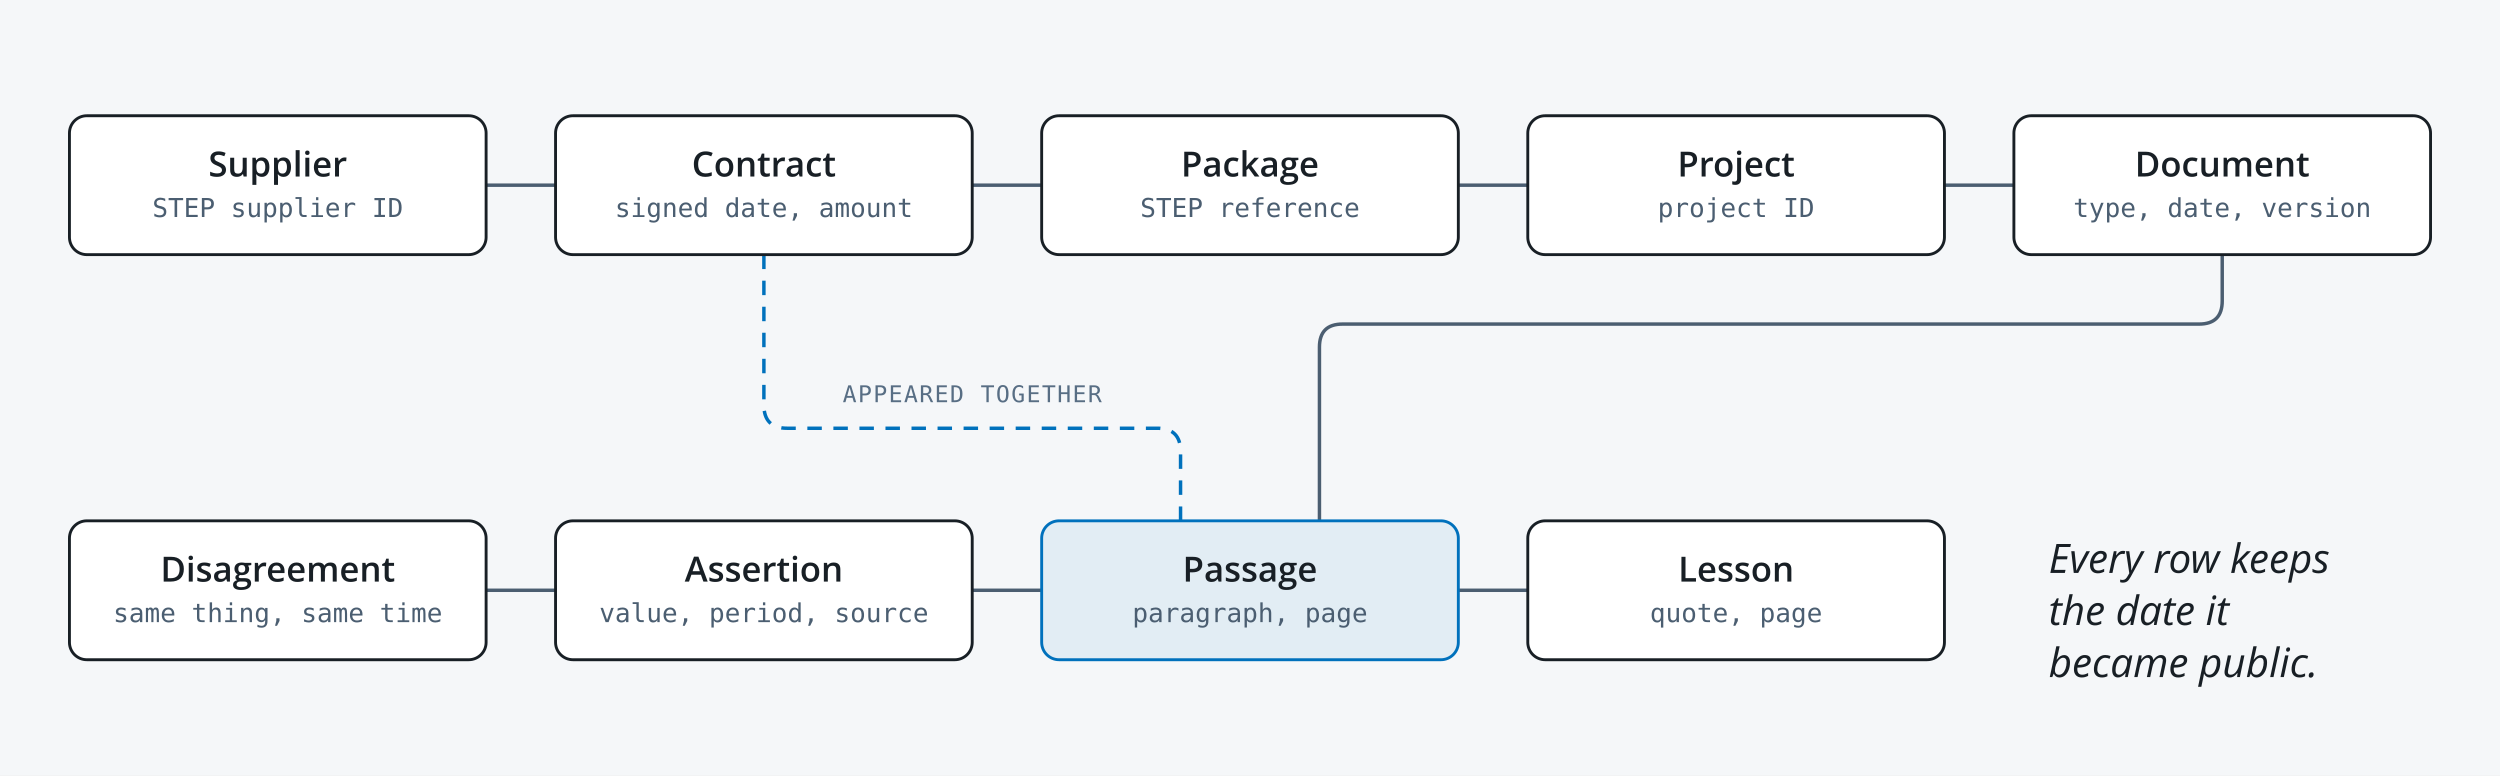
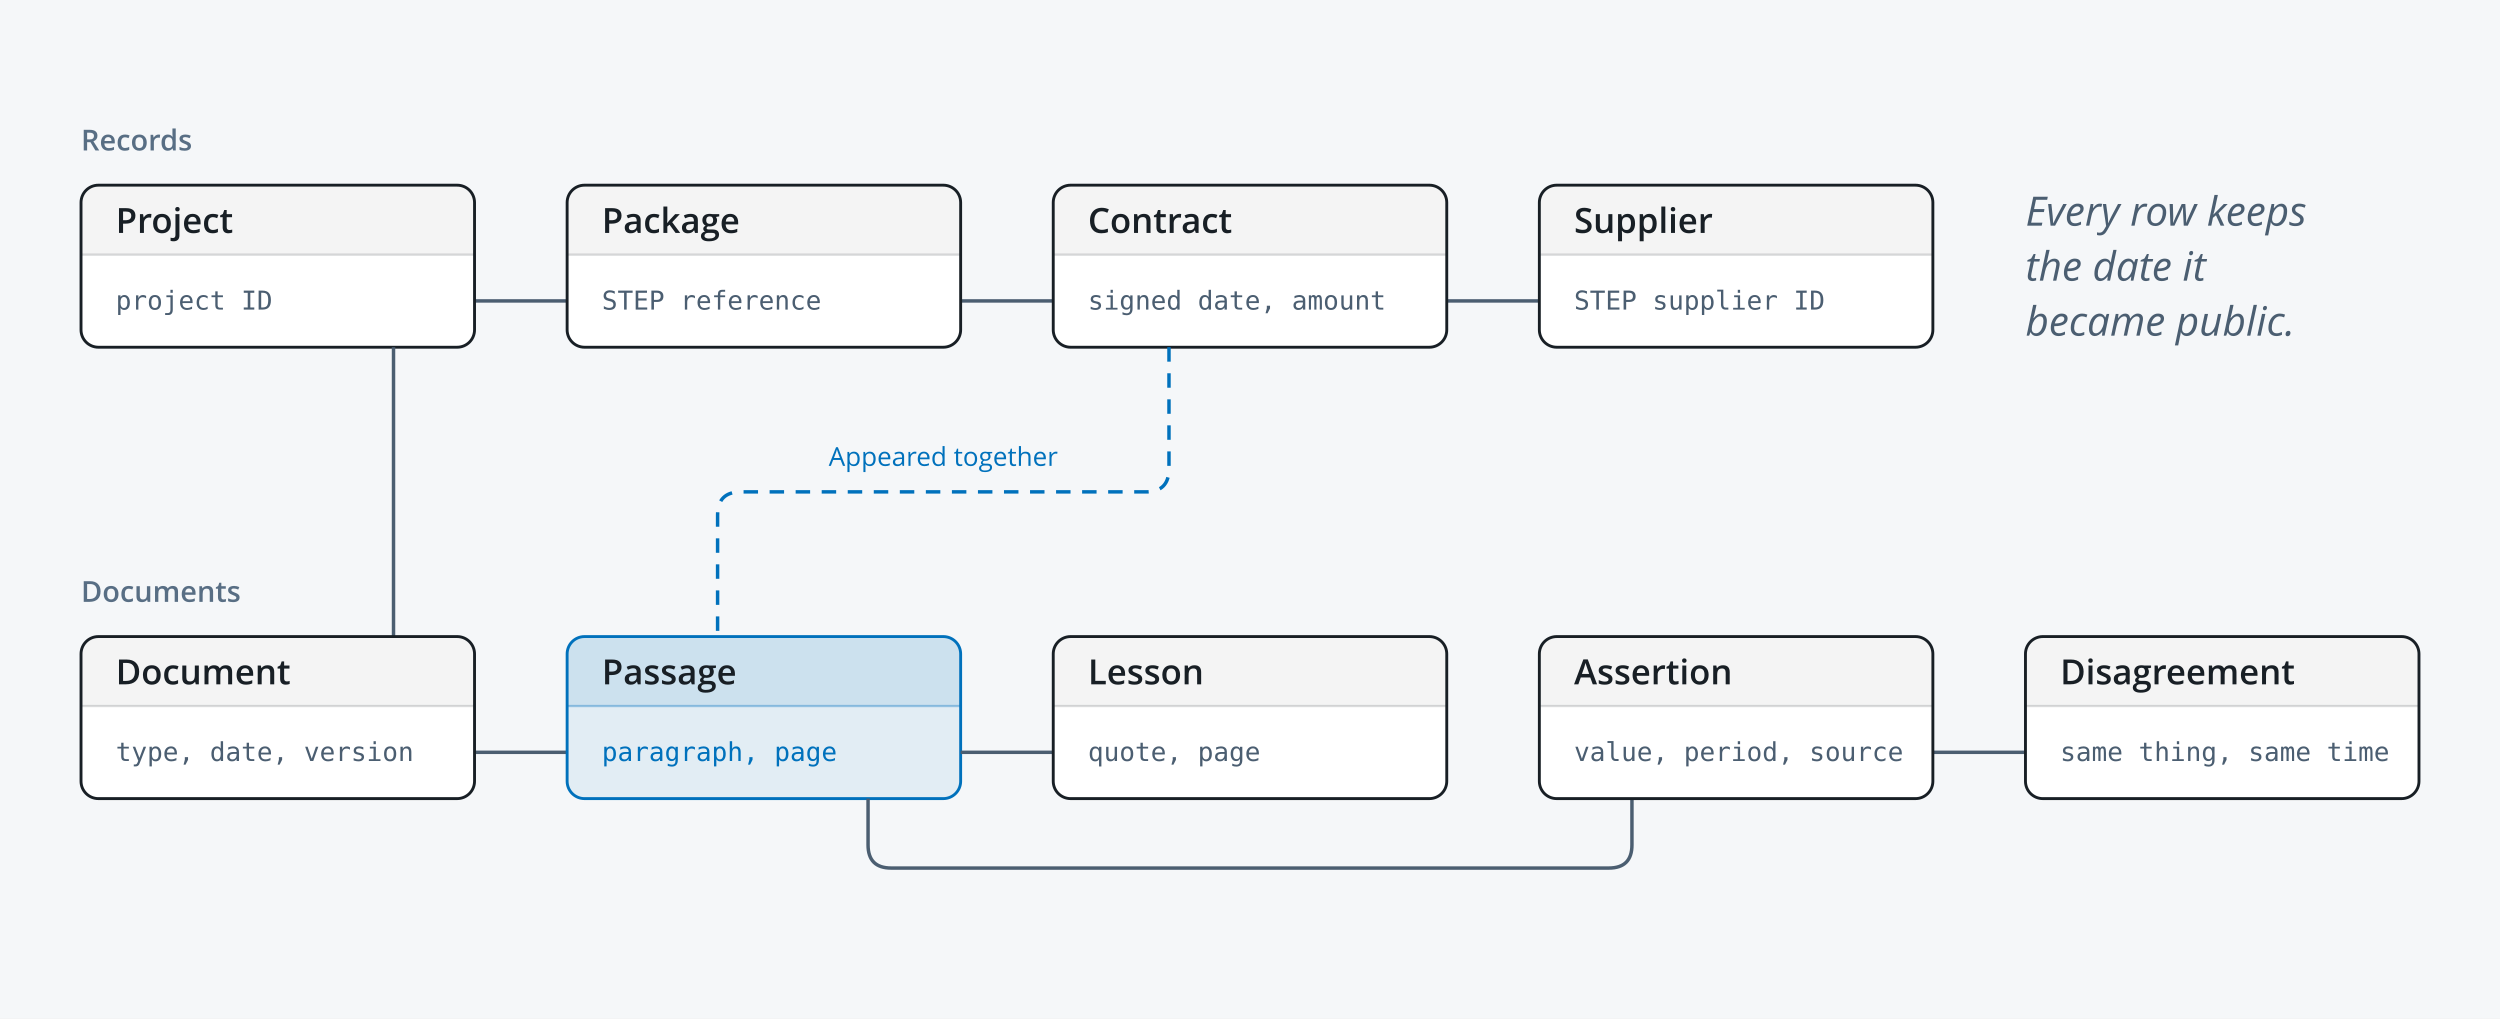
- <svg xmlns="http://www.w3.org/2000/svg" viewBox="0 0 864 268" role="img" aria-labelledby="knowledge-model-title knowledge-model-desc" id="knowledge-model-root">
+ <svg xmlns="http://www.w3.org/2000/svg" viewBox="0 0 864 352" role="img" aria-labelledby="knowledge-model-title knowledge-model-desc" data-motion-root="" data-motion-mode="none" data-step-count="6" id="knowledge-model-root">
  <defs>
    <style>#knowledge-model-root { font-family: 'Open Sans', system-ui, sans-serif; color: #181f25; }
      #knowledge-model-root .diagram-container { width: 100%; overflow-x: auto; }
      @media print {
#knowledge-model-root .diagram-container { overflow-x: visible; }
}</style>
    <marker id="knowledge-model-arrow" markerWidth="8" markerHeight="6" refX="7" refY="3" orient="auto">
      <polygon points="0 0, 8 3, 0 6" fill="#4b5e71" />
    </marker>
    <marker id="knowledge-model-arrow-accent" markerWidth="8" markerHeight="6" refX="7" refY="3" orient="auto">
      <polygon points="0 0, 8 3, 0 6" fill="#0071bc" />
    </marker>
    <marker id="knowledge-model-arrow-link" markerWidth="8" markerHeight="6" refX="7" refY="3" orient="auto">
      <polygon points="0 0, 8 3, 0 6" fill="#01707e" />
    </marker>
  </defs>
  <rect width="100%" height="100%" fill="#f5f7f9" />
-   <path d="M168,64 H192" fill="none" stroke="#4b5e71" stroke-width="1.2" />
-   <path d="M336,64 H360" fill="none" stroke="#4b5e71" stroke-width="1.2" />
-   <path d="M504,64 H528" fill="none" stroke="#4b5e71" stroke-width="1.2" />
-   <path d="M672,64 H696" fill="none" stroke="#4b5e71" stroke-width="1.2" />
-   <path d="M168,204 H192" fill="none" stroke="#4b5e71" stroke-width="1.2" />
-   <path d="M336,204 H360" fill="none" stroke="#4b5e71" stroke-width="1.2" />
-   <path d="M504,204 H528" fill="none" stroke="#4b5e71" stroke-width="1.2" />
-   <path d="M768,88 V104 Q768,112 760,112 H464 Q456,112 456,120 V180" fill="none" stroke="#4b5e71" stroke-width="1.2" />
-   <path d="M264,88 V140 Q264,148 272,148 H400 Q408,148 408,156 V180" fill="none" stroke="#0071bc" stroke-width="1.2" stroke-dasharray="5,4" />
-   <rect x="286" y="130" width="100" height="12" rx="2" fill="#f5f7f9" />
-   <text x="336" y="139" fill="#586e84" font-size="8" font-family="'Roboto Mono', ui-monospace, monospace" text-anchor="middle" letter-spacing="0.06em">APPEARED TOGETHER</text>
-   <rect x="24" y="40" width="144" height="48" rx="6" fill="#f5f7f9" />
-   <rect x="24" y="40" width="144" height="48" rx="6" fill="#ffffff" stroke="#181f25" stroke-width="1" />
-   <text x="96" y="61" fill="#181f25" font-size="12" font-weight="600" font-family="'Open Sans', system-ui, sans-serif" text-anchor="middle">Supplier</text>
-   <text x="96" y="75" fill="#4b5e71" font-size="9" font-family="'Roboto Mono', ui-monospace, monospace" text-anchor="middle">STEP supplier ID</text>
-   <rect x="192" y="40" width="144" height="48" rx="6" fill="#f5f7f9" />
-   <rect x="192" y="40" width="144" height="48" rx="6" fill="#ffffff" stroke="#181f25" stroke-width="1" />
-   <text x="264" y="61" fill="#181f25" font-size="12" font-weight="600" font-family="'Open Sans', system-ui, sans-serif" text-anchor="middle">Contract</text>
-   <text x="264" y="75" fill="#4b5e71" font-size="9" font-family="'Roboto Mono', ui-monospace, monospace" text-anchor="middle">signed date, amount</text>
-   <rect x="360" y="40" width="144" height="48" rx="6" fill="#f5f7f9" />
-   <rect x="360" y="40" width="144" height="48" rx="6" fill="#ffffff" stroke="#181f25" stroke-width="1" />
-   <text x="432" y="61" fill="#181f25" font-size="12" font-weight="600" font-family="'Open Sans', system-ui, sans-serif" text-anchor="middle">Package</text>
-   <text x="432" y="75" fill="#4b5e71" font-size="9" font-family="'Roboto Mono', ui-monospace, monospace" text-anchor="middle">STEP reference</text>
-   <rect x="528" y="40" width="144" height="48" rx="6" fill="#f5f7f9" />
-   <rect x="528" y="40" width="144" height="48" rx="6" fill="#ffffff" stroke="#181f25" stroke-width="1" />
-   <text x="600" y="61" fill="#181f25" font-size="12" font-weight="600" font-family="'Open Sans', system-ui, sans-serif" text-anchor="middle">Project</text>
-   <text x="600" y="75" fill="#4b5e71" font-size="9" font-family="'Roboto Mono', ui-monospace, monospace" text-anchor="middle">project ID</text>
-   <rect x="696" y="40" width="144" height="48" rx="6" fill="#f5f7f9" />
-   <rect x="696" y="40" width="144" height="48" rx="6" fill="#ffffff" stroke="#181f25" stroke-width="1" />
-   <text x="768" y="61" fill="#181f25" font-size="12" font-weight="600" font-family="'Open Sans', system-ui, sans-serif" text-anchor="middle">Document</text>
-   <text x="768" y="75" fill="#4b5e71" font-size="9" font-family="'Roboto Mono', ui-monospace, monospace" text-anchor="middle">type, date, version</text>
-   <rect x="24" y="180" width="144" height="48" rx="6" fill="#f5f7f9" />
-   <rect x="24" y="180" width="144" height="48" rx="6" fill="#ffffff" stroke="#181f25" stroke-width="1" />
-   <text x="96" y="201" fill="#181f25" font-size="12" font-weight="600" font-family="'Open Sans', system-ui, sans-serif" text-anchor="middle">Disagreement</text>
-   <text x="96" y="215" fill="#4b5e71" font-size="9" font-family="'Roboto Mono', ui-monospace, monospace" text-anchor="middle">same thing, same time</text>
-   <rect x="192" y="180" width="144" height="48" rx="6" fill="#f5f7f9" />
-   <rect x="192" y="180" width="144" height="48" rx="6" fill="#ffffff" stroke="#181f25" stroke-width="1" />
-   <text x="264" y="201" fill="#181f25" font-size="12" font-weight="600" font-family="'Open Sans', system-ui, sans-serif" text-anchor="middle">Assertion</text>
-   <text x="264" y="215" fill="#4b5e71" font-size="9" font-family="'Roboto Mono', ui-monospace, monospace" text-anchor="middle">value, period, source</text>
-   <rect x="360" y="180" width="144" height="48" rx="6" fill="#f5f7f9" />
-   <rect x="360" y="180" width="144" height="48" rx="6" fill="#0071bc" stroke="#0071bc" stroke-width="1" fill-opacity="0.08" />
-   <text x="432" y="201" fill="#181f25" font-size="12" font-weight="600" font-family="'Open Sans', system-ui, sans-serif" text-anchor="middle">Passage</text>
-   <text x="432" y="215" fill="#4b5e71" font-size="9" font-family="'Roboto Mono', ui-monospace, monospace" text-anchor="middle">paragraph, page</text>
-   <rect x="528" y="180" width="144" height="48" rx="6" fill="#f5f7f9" />
-   <rect x="528" y="180" width="144" height="48" rx="6" fill="#ffffff" stroke="#181f25" stroke-width="1" />
-   <text x="600" y="201" fill="#181f25" font-size="12" font-weight="600" font-family="'Open Sans', system-ui, sans-serif" text-anchor="middle">Lesson</text>
-   <text x="600" y="215" fill="#4b5e71" font-size="9" font-family="'Roboto Mono', ui-monospace, monospace" text-anchor="middle">quote, page</text>
-   <text x="708" y="198" fill="#181f25" font-size="14" font-weight="400" font-family="'Open Sans', system-ui, sans-serif" font-style="italic" text-anchor="start">Every row keeps</text>
-   <text x="708" y="216" fill="#181f25" font-size="14" font-weight="400" font-family="'Open Sans', system-ui, sans-serif" font-style="italic" text-anchor="start">the date it</text>
-   <text x="708" y="234" fill="#181f25" font-size="14" font-weight="400" font-family="'Open Sans', system-ui, sans-serif" font-style="italic" text-anchor="start">became public.</text>
+   <text x="28" y="52" fill="#586e84" font-size="10" font-weight="600" font-family="'Open Sans', system-ui, sans-serif" text-anchor="start">Records</text>
+   <text x="28" y="208" fill="#586e84" font-size="10" font-weight="600" font-family="'Open Sans', system-ui, sans-serif" text-anchor="start">Documents</text>
+   <g data-motion-item="" data-step="1" aria-label="Projects, packages, contracts and suppliers">
+     <line x1="164" y1="104" x2="196" y2="104" stroke="#4b5e71" stroke-width="1.2" />
+     <line x1="332" y1="104" x2="364" y2="104" stroke="#4b5e71" stroke-width="1.2" />
+     <line x1="500" y1="104" x2="532" y2="104" stroke="#4b5e71" stroke-width="1.2" />
+     <rect x="28" y="64" width="136" height="56" rx="6" fill="#f5f7f9" />
+     <rect x="28" y="64" width="136" height="56" rx="6" fill="#ffffff" />
+     <path d="M 28 88 V 70 Q 28 64 34 64 H 158 Q 164 64 164 70 V 88 Z" fill="#181f25" fill-opacity="0.05" />
+     <line x1="28" y1="88" x2="164" y2="88" stroke="#181f25" stroke-width="0.8" stroke-opacity="0.16" />
+     <rect x="28" y="64" width="136" height="56" rx="6" fill="none" stroke="#181f25" stroke-width="1" />
+     <text x="40" y="80.5" fill="#181f25" font-size="12" font-weight="600" font-family="'Open Sans', system-ui, sans-serif" text-anchor="start">Project</text>
+     <text x="40" y="107" fill="#4b5e71" font-size="9" font-family="'Roboto Mono', ui-monospace, monospace" text-anchor="start">project ID</text>
+     <rect x="196" y="64" width="136" height="56" rx="6" fill="#f5f7f9" />
+     <rect x="196" y="64" width="136" height="56" rx="6" fill="#ffffff" />
+     <path d="M 196 88 V 70 Q 196 64 202 64 H 326 Q 332 64 332 70 V 88 Z" fill="#181f25" fill-opacity="0.05" />
+     <line x1="196" y1="88" x2="332" y2="88" stroke="#181f25" stroke-width="0.8" stroke-opacity="0.16" />
+     <rect x="196" y="64" width="136" height="56" rx="6" fill="none" stroke="#181f25" stroke-width="1" />
+     <text x="208" y="80.5" fill="#181f25" font-size="12" font-weight="600" font-family="'Open Sans', system-ui, sans-serif" text-anchor="start">Package</text>
+     <text x="208" y="107" fill="#4b5e71" font-size="9" font-family="'Roboto Mono', ui-monospace, monospace" text-anchor="start">STEP reference</text>
+     <rect x="364" y="64" width="136" height="56" rx="6" fill="#f5f7f9" />
+     <rect x="364" y="64" width="136" height="56" rx="6" fill="#ffffff" />
+     <path d="M 364 88 V 70 Q 364 64 370 64 H 494 Q 500 64 500 70 V 88 Z" fill="#181f25" fill-opacity="0.05" />
+     <line x1="364" y1="88" x2="500" y2="88" stroke="#181f25" stroke-width="0.8" stroke-opacity="0.16" />
+     <rect x="364" y="64" width="136" height="56" rx="6" fill="none" stroke="#181f25" stroke-width="1" />
+     <text x="376" y="80.5" fill="#181f25" font-size="12" font-weight="600" font-family="'Open Sans', system-ui, sans-serif" text-anchor="start">Contract</text>
+     <text x="376" y="107" fill="#4b5e71" font-size="9" font-family="'Roboto Mono', ui-monospace, monospace" text-anchor="start">signed date, amount</text>
+     <rect x="532" y="64" width="136" height="56" rx="6" fill="#f5f7f9" />
+     <rect x="532" y="64" width="136" height="56" rx="6" fill="#ffffff" />
+     <path d="M 532 88 V 70 Q 532 64 538 64 H 662 Q 668 64 668 70 V 88 Z" fill="#181f25" fill-opacity="0.05" />
+     <line x1="532" y1="88" x2="668" y2="88" stroke="#181f25" stroke-width="0.8" stroke-opacity="0.16" />
+     <rect x="532" y="64" width="136" height="56" rx="6" fill="none" stroke="#181f25" stroke-width="1" />
+     <text x="544" y="80.5" fill="#181f25" font-size="12" font-weight="600" font-family="'Open Sans', system-ui, sans-serif" text-anchor="start">Supplier</text>
+     <text x="544" y="107" fill="#4b5e71" font-size="9" font-family="'Roboto Mono', ui-monospace, monospace" text-anchor="start">STEP supplier ID</text>
+   </g>
+   <g data-motion-item="" data-step="2" aria-label="Documents and their numbered passages">
+     <line x1="136" y1="120" x2="136" y2="220" stroke="#4b5e71" stroke-width="1.2" />
+     <line x1="164" y1="260" x2="196" y2="260" stroke="#4b5e71" stroke-width="1.2" />
+     <rect x="28" y="220" width="136" height="56" rx="6" fill="#f5f7f9" />
+     <rect x="28" y="220" width="136" height="56" rx="6" fill="#ffffff" />
+     <path d="M 28 244 V 226 Q 28 220 34 220 H 158 Q 164 220 164 226 V 244 Z" fill="#181f25" fill-opacity="0.05" />
+     <line x1="28" y1="244" x2="164" y2="244" stroke="#181f25" stroke-width="0.8" stroke-opacity="0.16" />
+     <rect x="28" y="220" width="136" height="56" rx="6" fill="none" stroke="#181f25" stroke-width="1" />
+     <text x="40" y="236.5" fill="#181f25" font-size="12" font-weight="600" font-family="'Open Sans', system-ui, sans-serif" text-anchor="start">Document</text>
+     <text x="40" y="263" fill="#4b5e71" font-size="9" font-family="'Roboto Mono', ui-monospace, monospace" text-anchor="start">type, date, version</text>
+     <rect x="196" y="220" width="136" height="56" rx="6" fill="#f5f7f9" />
+     <rect x="196" y="220" width="136" height="56" rx="6" fill="#0071bc" fill-opacity="0.08" />
+     <path d="M 196 244 V 226 Q 196 220 202 220 H 326 Q 332 220 332 226 V 244 Z" fill="#0071bc" fill-opacity="0.1" />
+     <line x1="196" y1="244" x2="332" y2="244" stroke="#0071bc" stroke-width="0.8" stroke-opacity="0.35" />
+     <rect x="196" y="220" width="136" height="56" rx="6" fill="none" stroke="#0071bc" stroke-width="1" />
+     <text x="208" y="236.5" fill="#181f25" font-size="12" font-weight="600" font-family="'Open Sans', system-ui, sans-serif" text-anchor="start">Passage</text>
+     <text x="208" y="263" fill="#0071bc" font-size="9" font-family="'Roboto Mono', ui-monospace, monospace" text-anchor="start">paragraph, page</text>
+   </g>
+   <g data-motion-item="" data-step="3" aria-label="Lessons quote passages">
+     <line x1="332" y1="260" x2="364" y2="260" stroke="#4b5e71" stroke-width="1.2" />
+     <rect x="364" y="220" width="136" height="56" rx="6" fill="#f5f7f9" />
+     <rect x="364" y="220" width="136" height="56" rx="6" fill="#ffffff" />
+     <path d="M 364 244 V 226 Q 364 220 370 220 H 494 Q 500 220 500 226 V 244 Z" fill="#181f25" fill-opacity="0.05" />
+     <line x1="364" y1="244" x2="500" y2="244" stroke="#181f25" stroke-width="0.8" stroke-opacity="0.16" />
+     <rect x="364" y="220" width="136" height="56" rx="6" fill="none" stroke="#181f25" stroke-width="1" />
+     <text x="376" y="236.5" fill="#181f25" font-size="12" font-weight="600" font-family="'Open Sans', system-ui, sans-serif" text-anchor="start">Lesson</text>
+     <text x="376" y="263" fill="#4b5e71" font-size="9" font-family="'Roboto Mono', ui-monospace, monospace" text-anchor="start">quote, page</text>
+   </g>
+   <g data-motion-item="" data-step="4" aria-label="Assertions and disagreements">
+     <path d="M 300 276 V 292 Q 300 300 308 300 H 556 Q 564 300 564 292 V 276" fill="none" stroke="#4b5e71" stroke-width="1.2" />
+     <line x1="668" y1="260" x2="700" y2="260" stroke="#4b5e71" stroke-width="1.2" />
+     <rect x="532" y="220" width="136" height="56" rx="6" fill="#f5f7f9" />
+     <rect x="532" y="220" width="136" height="56" rx="6" fill="#ffffff" />
+     <path d="M 532 244 V 226 Q 532 220 538 220 H 662 Q 668 220 668 226 V 244 Z" fill="#181f25" fill-opacity="0.05" />
+     <line x1="532" y1="244" x2="668" y2="244" stroke="#181f25" stroke-width="0.8" stroke-opacity="0.16" />
+     <rect x="532" y="220" width="136" height="56" rx="6" fill="none" stroke="#181f25" stroke-width="1" />
+     <text x="544" y="236.5" fill="#181f25" font-size="12" font-weight="600" font-family="'Open Sans', system-ui, sans-serif" text-anchor="start">Assertion</text>
+     <text x="544" y="263" fill="#4b5e71" font-size="9" font-family="'Roboto Mono', ui-monospace, monospace" text-anchor="start">value, period, source</text>
+     <rect x="700" y="220" width="136" height="56" rx="6" fill="#f5f7f9" />
+     <rect x="700" y="220" width="136" height="56" rx="6" fill="#ffffff" />
+     <path d="M 700 244 V 226 Q 700 220 706 220 H 830 Q 836 220 836 226 V 244 Z" fill="#181f25" fill-opacity="0.05" />
+     <line x1="700" y1="244" x2="836" y2="244" stroke="#181f25" stroke-width="0.8" stroke-opacity="0.16" />
+     <rect x="700" y="220" width="136" height="56" rx="6" fill="none" stroke="#181f25" stroke-width="1" />
+     <text x="712" y="236.5" fill="#181f25" font-size="12" font-weight="600" font-family="'Open Sans', system-ui, sans-serif" text-anchor="start">Disagreement</text>
+     <text x="712" y="263" fill="#4b5e71" font-size="9" font-family="'Roboto Mono', ui-monospace, monospace" text-anchor="start">same thing, same time</text>
+   </g>
+   <g data-motion-item="" data-step="5" aria-label="A contract and a passage appeared together">
+     <path d="M 404 120 V 162.0 Q 404 170.0 396 170.0 H 256 Q 248 170.0 248 178.0 V 220" fill="none" stroke="#0071bc" stroke-width="1.2" stroke-dasharray="5,4" />
+     <rect x="274" y="152" width="104" height="13" rx="2" fill="#f5f7f9" />
+     <text x="326" y="161" fill="#0071bc" font-size="9" font-family="'Open Sans', system-ui, sans-serif" text-anchor="middle">Appeared together</text>
+   </g>
+   <g data-motion-item="" data-step="6" aria-label="Every row keeps the date it became public">
+     <text x="700" y="78" fill="#4b5e71" font-size="14" font-style="italic" font-family="'Open Sans', system-ui, sans-serif" text-anchor="start">Every row keeps</text>
+     <text x="700" y="97" fill="#4b5e71" font-size="14" font-style="italic" font-family="'Open Sans', system-ui, sans-serif" text-anchor="start">the date it</text>
+     <text x="700" y="116" fill="#4b5e71" font-size="14" font-style="italic" font-family="'Open Sans', system-ui, sans-serif" text-anchor="start">became public.</text>
+   </g>
</svg>
